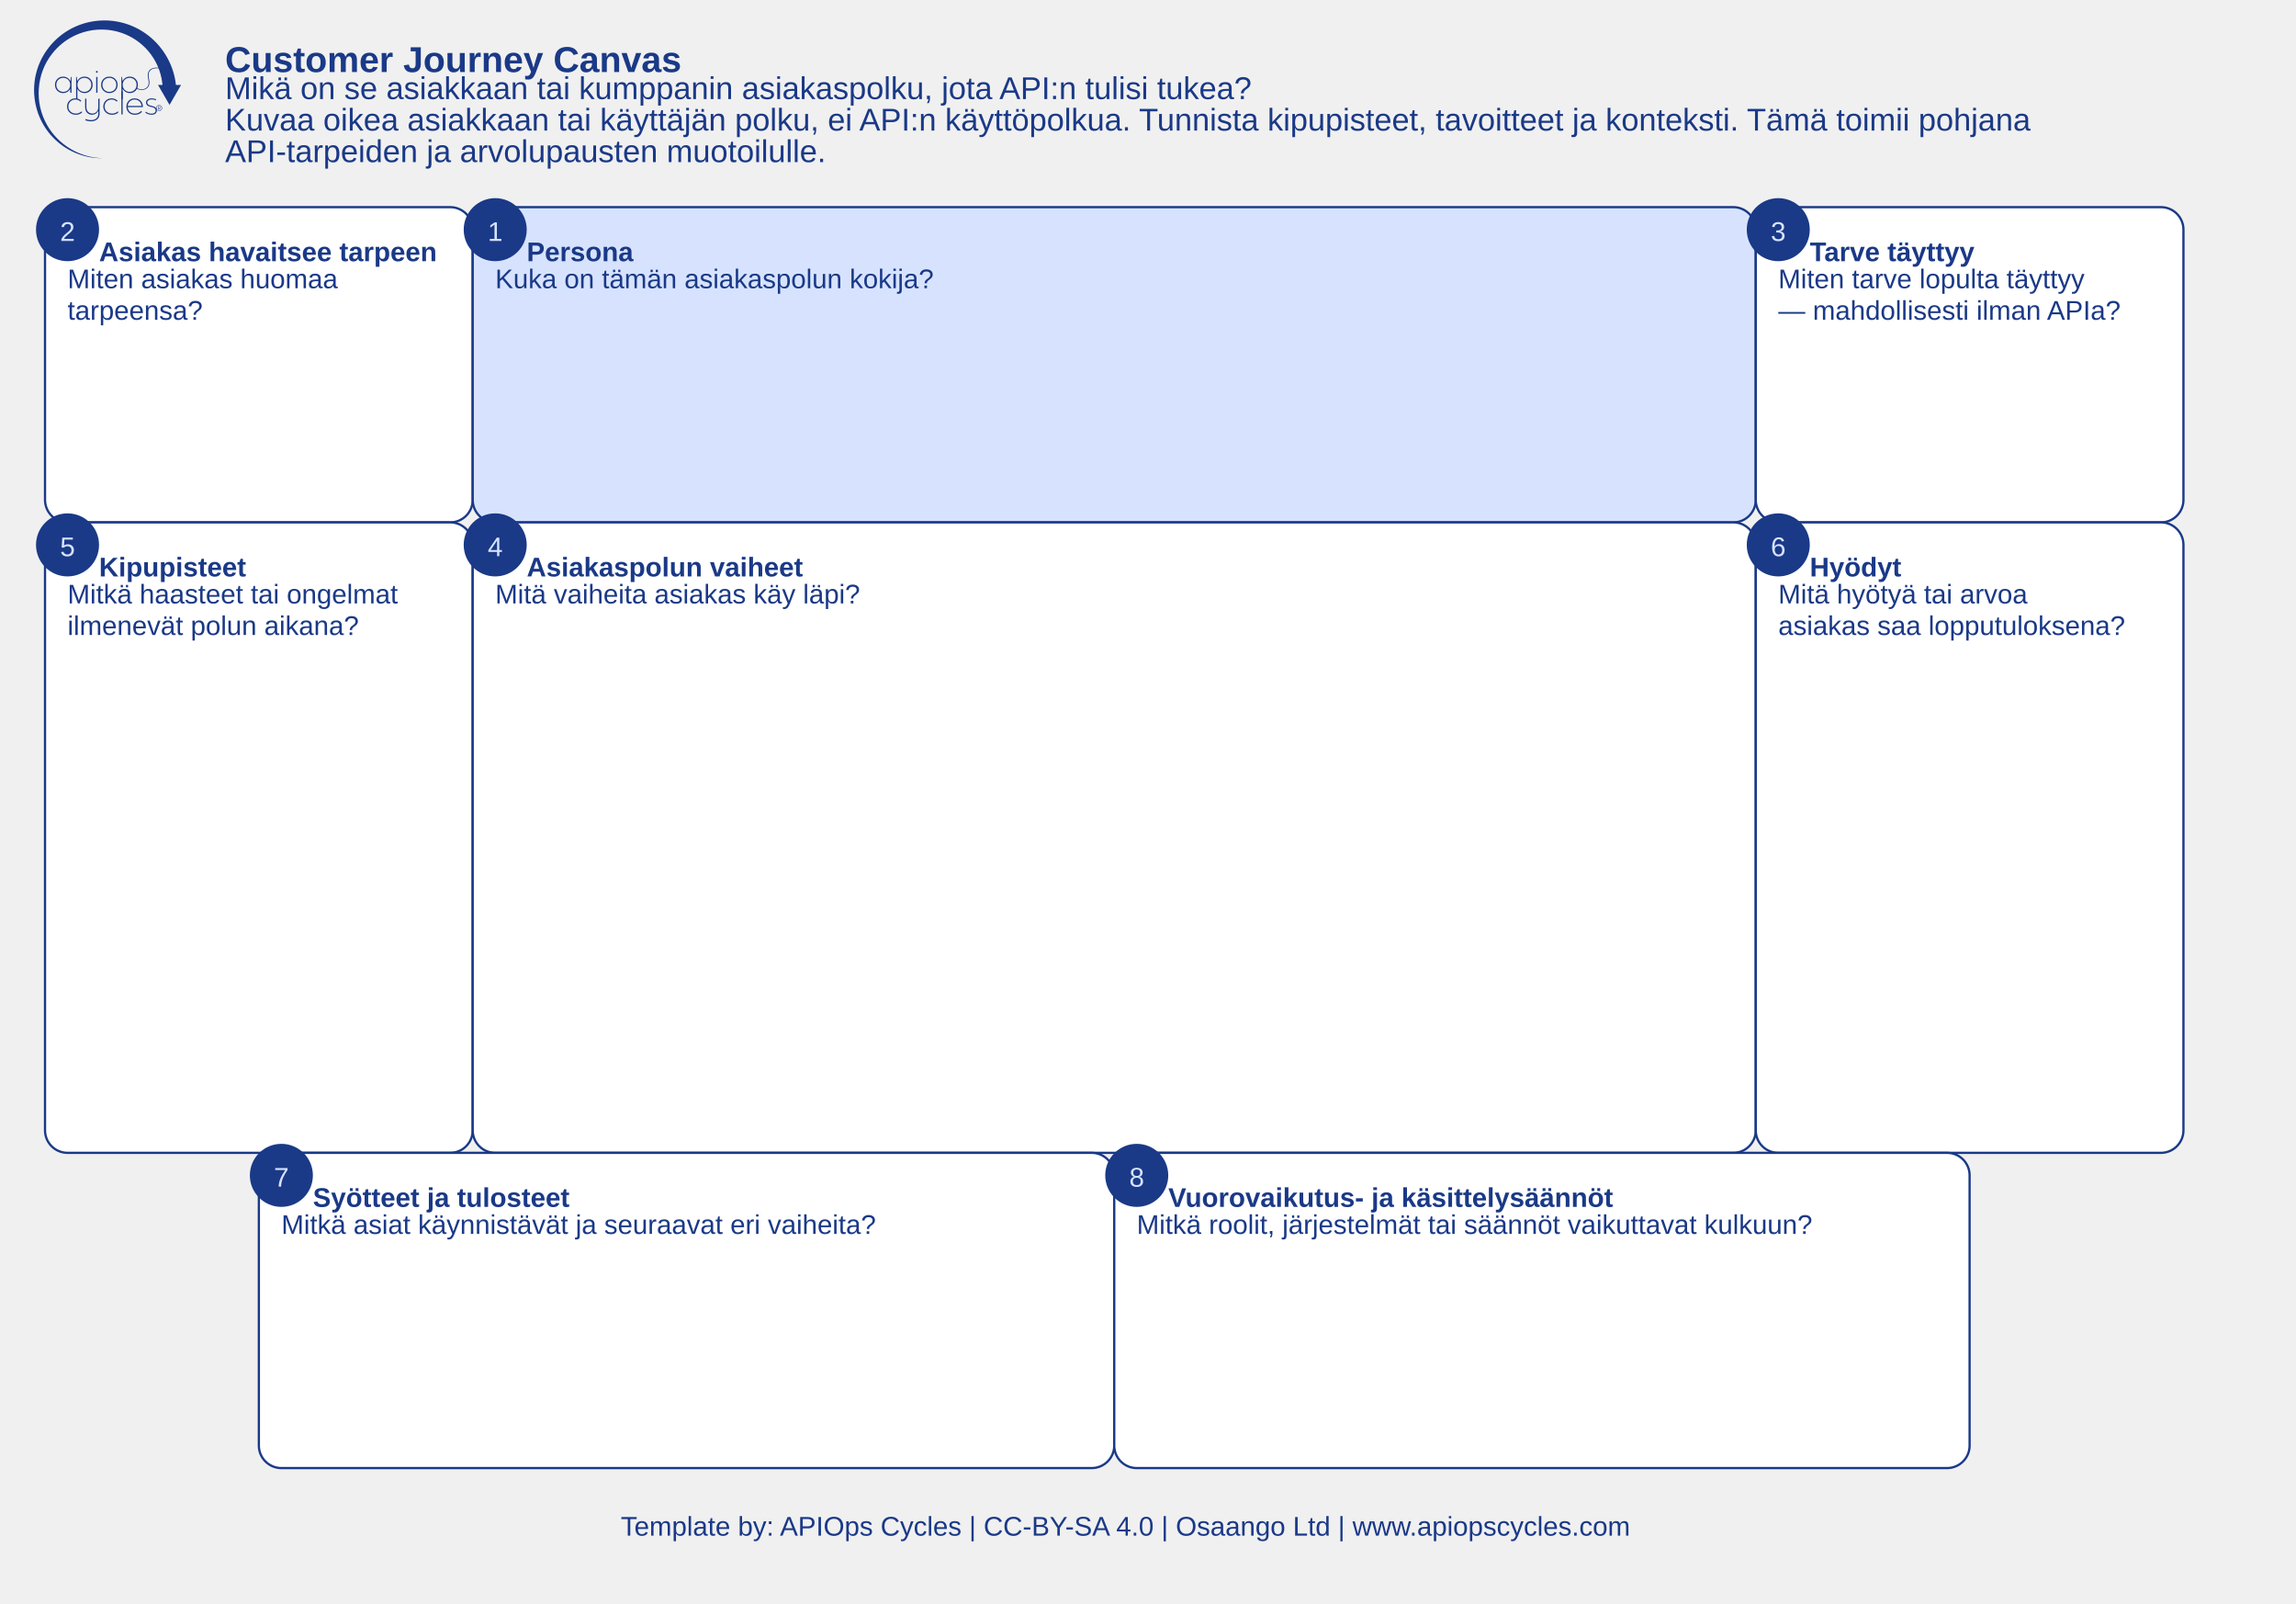
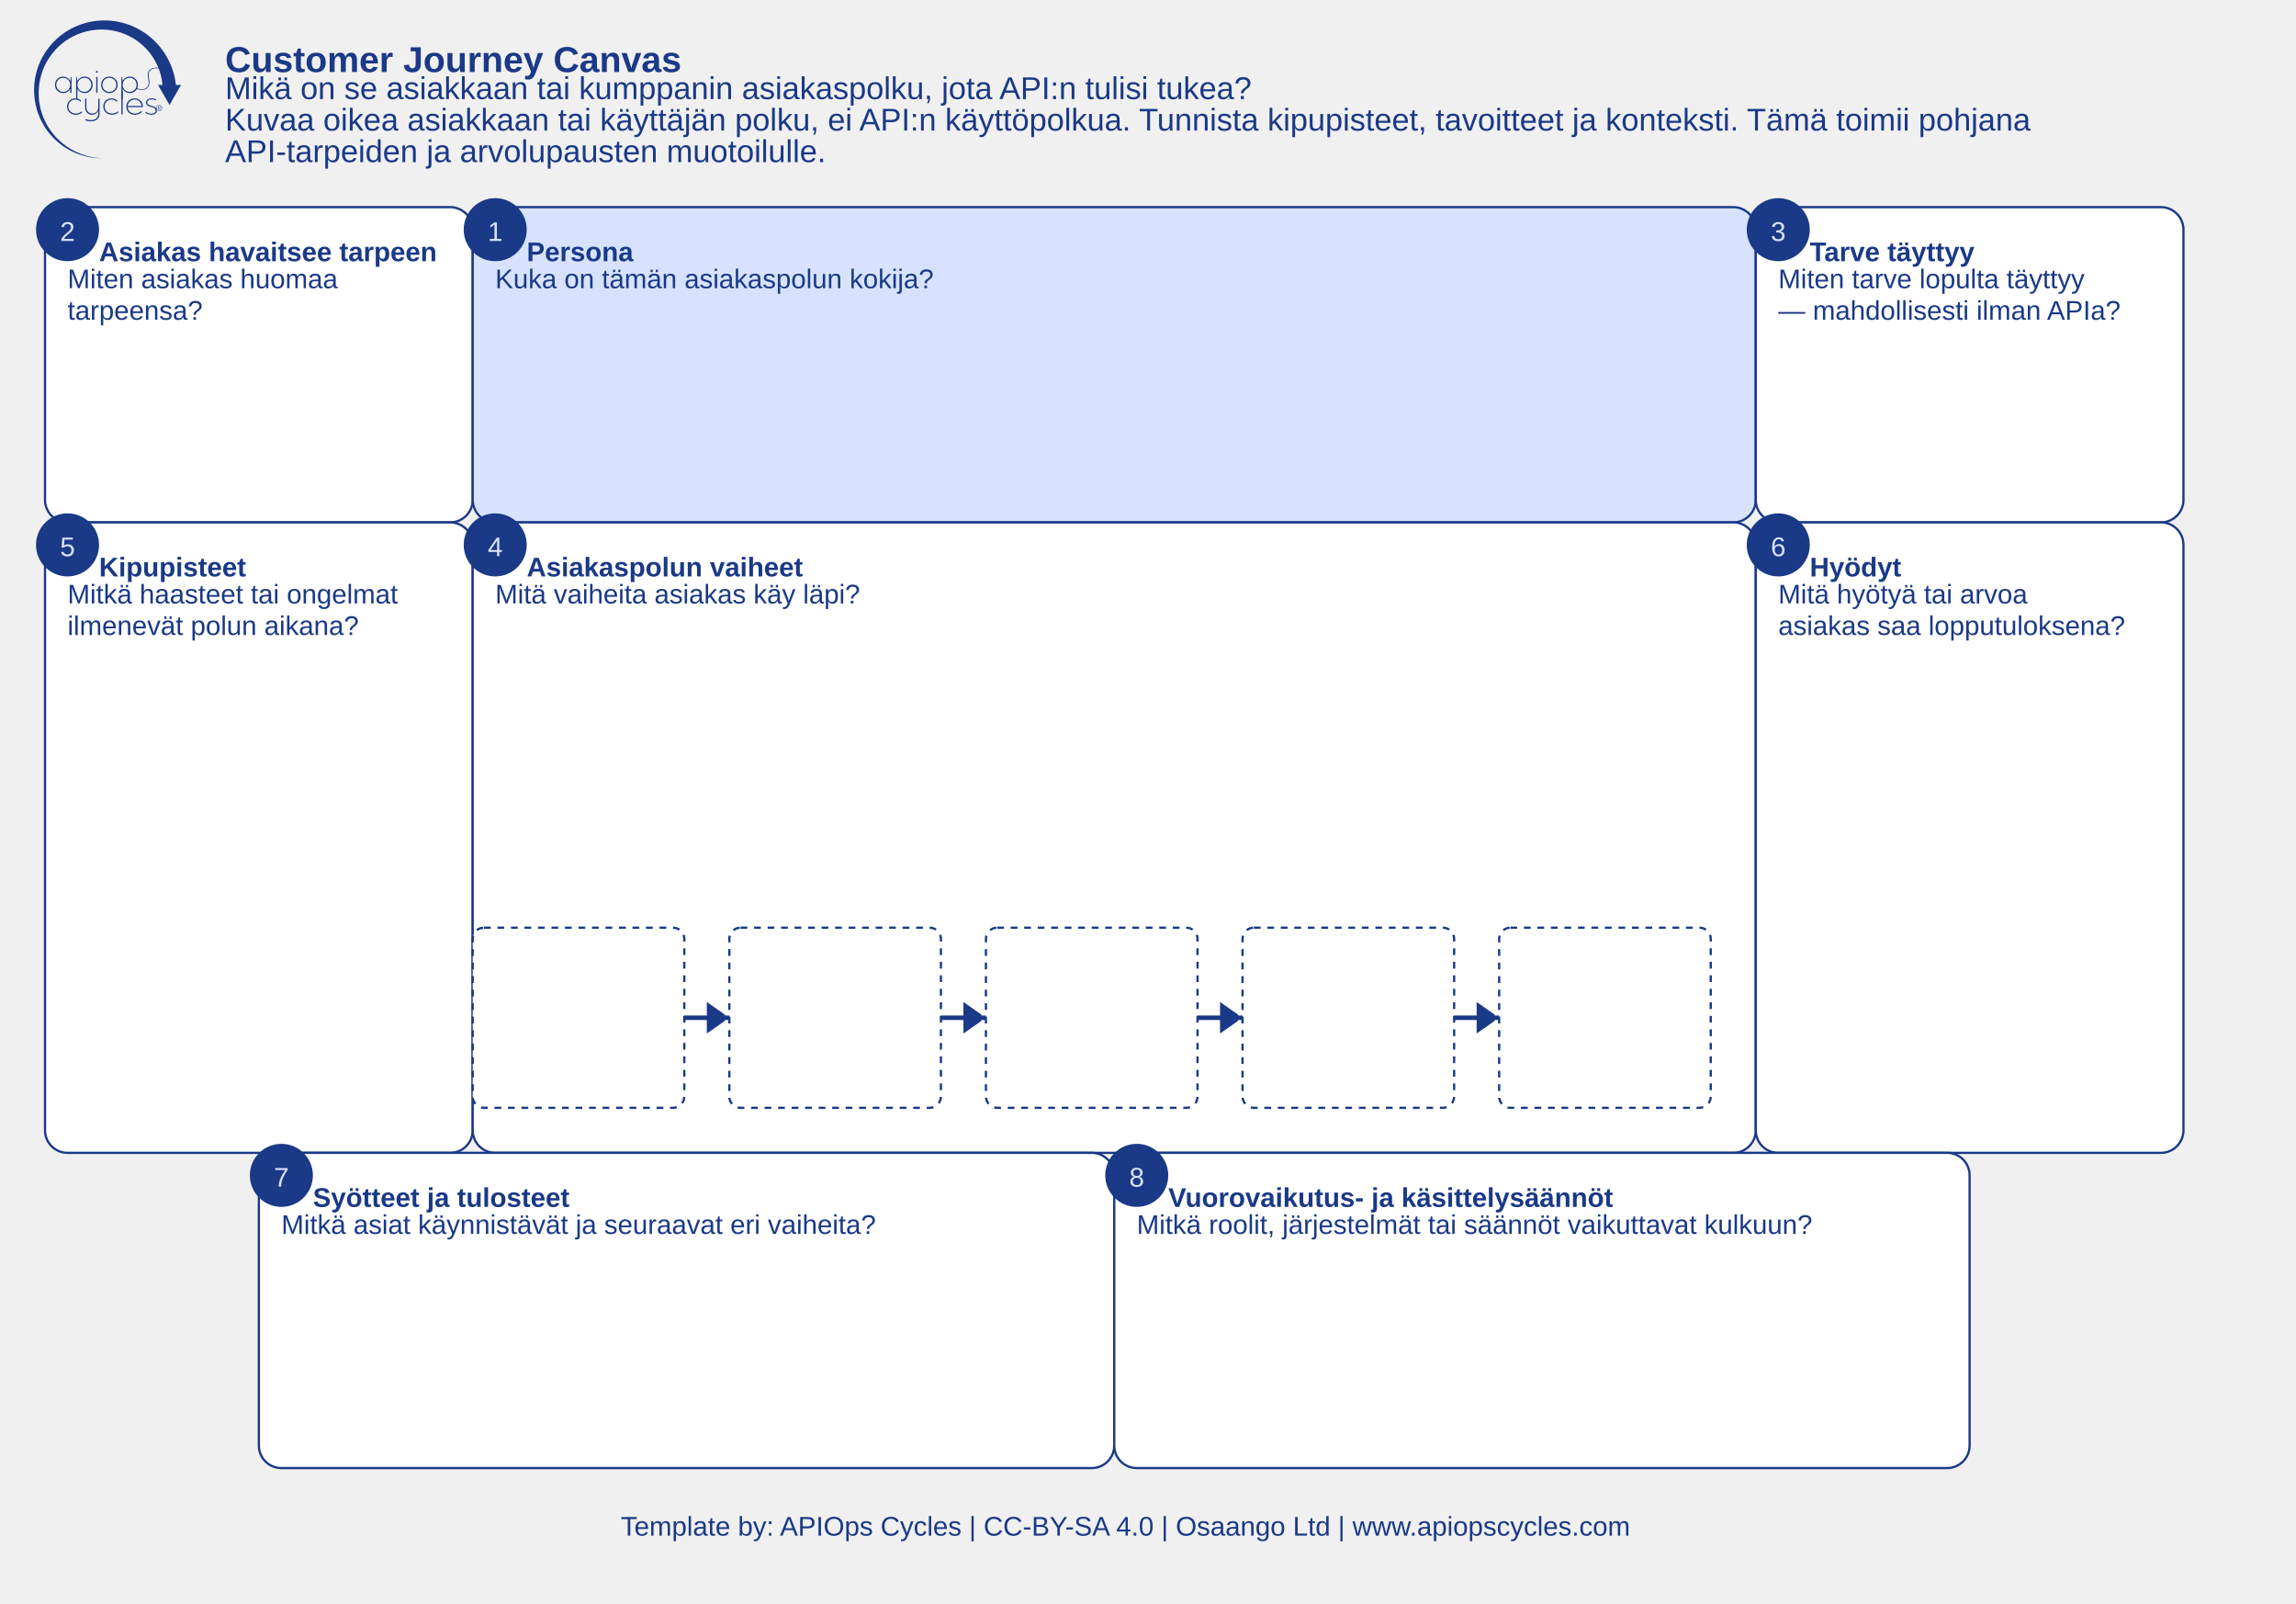
<svg xmlns="http://www.w3.org/2000/svg" width="1020" height="712" font-family="Arial, sans-serif" font-size="12" style="background-color: #f8fafc">
  <defs>
    <filter id="shadow">
      <feDropShadow dx="3" dy="3" stdDeviation="2" flood-color="rgba(0, 0, 0, 0.2)" />
    </filter>
  </defs>
  <g transform="translate(10, 5) scale(0.1,0.1)">
    <svg width="756" zoomAndPan="magnify" viewBox="0 0 567 567" height="756" preserveAspectRatio="xMidYMid meet" version="1.0" id="svg47">
      <defs id="defs5">
        <g id="g1" />
        <clipPath id="ecfbc6fc50">
          <path d="M 0.5 0 L 566.5 0 L 566.5 566 L 0.5 566 Z M 0.5 0 " clip-rule="nonzero" id="path1" />
        </clipPath>
        <clipPath id="4ee1efe14e">
          <path d="M 38 30 L 528.191 30 L 528.191 490 L 38 490 Z M 38 30 " clip-rule="nonzero" id="path2" />
        </clipPath>
        <clipPath id="631ef147b9">
          <path d="M 380 187 L 464 187 L 464 283 L 380 283 Z M 380 187 " clip-rule="nonzero" id="path3" />
        </clipPath>
        <clipPath id="dc9e064c61">
          <path d="M 463.609 187.988 L 458.23 287.418 L 379.734 283.168 L 385.113 183.742 Z M 463.609 187.988 " clip-rule="nonzero" id="path4" />
        </clipPath>
        <clipPath id="06f743e2a4">
          <path d="M 379.477 282.957 L 384.855 183.527 L 463.352 187.773 L 457.973 287.203 Z M 379.477 282.957 " clip-rule="nonzero" id="path5" />
        </clipPath>
      </defs>
      <g clip-path="url(#4ee1efe14e)" id="g8" style="fill:#1a3987;fill-opacity:1">
        <path fill="#ffffff" d="M 116.617 434.637 C 158.09 470.828 212.988 490.789 267.996 489.473 C 191.457 488.059 119.762 445.711 81.969 379.109 C 39.125 305.152 45.559 208.793 98.371 141.828 C 178.516 39.051 332.074 32.734 418.133 131.543 C 443.988 161.492 460.848 199.008 465.605 238.27 C 465.902 240.664 466.145 243.062 466.34 245.465 L 451.488 245.465 L 489.855 311.918 L 528.223 245.465 L 511.156 245.465 C 510.668 240.906 510.059 236.363 509.301 231.844 C 499.641 173.074 467.293 118.582 420.492 81.809 C 314.559 -1.688 159.801 18.852 81.219 129.086 C 13.043 224.371 27.914 357.969 116.617 434.637 " fill-opacity="1" fill-rule="nonzero" id="path8" style="fill:#1a3987;fill-opacity:1" />
      </g>
      <g fill="#ffffff" fill-opacity="1" id="g11" style="fill:#1a3987;fill-opacity:1">
        <g transform="translate(143.5886, 343.5815)" id="g10" style="fill:#1a3987;fill-opacity:1">
          <g id="g9" style="fill:#1a3987;fill-opacity:1">
            <path d="M 34.234 1.172 C 28.742 1.172 23.773 0.016 19.328 -2.297 C 14.879 -4.617 11.363 -7.844 8.781 -11.969 C 6.195 -16.094 4.906 -20.832 4.906 -26.188 C 4.906 -31.551 6.129 -36.273 8.578 -40.359 C 11.035 -44.453 14.32 -47.66 18.438 -49.984 C 22.562 -52.305 27.176 -53.469 32.281 -53.469 C 36.207 -53.469 39.938 -52.781 43.469 -51.406 C 47 -50.031 49.973 -47.938 52.391 -45.125 L 49.547 -42.391 C 47.516 -44.672 45.039 -46.43 42.125 -47.672 C 39.219 -48.922 35.938 -49.547 32.281 -49.547 C 28.031 -49.547 24.141 -48.562 20.609 -46.594 C 17.078 -44.633 14.281 -41.906 12.219 -38.406 C 10.156 -34.906 9.125 -30.832 9.125 -26.188 C 9.125 -21.613 10.234 -17.562 12.453 -14.031 C 14.68 -10.5 17.691 -7.734 21.484 -5.734 C 25.273 -3.742 29.523 -2.75 34.234 -2.75 C 38.098 -2.75 41.629 -3.453 44.828 -4.859 C 48.035 -6.266 51.176 -8.113 54.25 -10.406 L 54.25 -5.594 C 51.438 -3.438 48.363 -1.77 45.031 -0.594 C 41.695 0.582 38.098 1.172 34.234 1.172 Z M 34.234 1.172 " id="path9" style="fill:#1a3987;fill-opacity:1" />
          </g>
        </g>
      </g>
      <g fill="#ffffff" fill-opacity="1" id="g14" style="fill:#1a3987;fill-opacity:1">
        <g transform="translate(200.9774, 343.5815)" id="g13" style="fill:#1a3987;fill-opacity:1">
          <g id="g12" style="fill:#1a3987;fill-opacity:1">
            <path d="M 26.688 23.156 C 24.988 23.156 23.039 22.988 20.844 22.656 C 18.656 22.332 16.461 21.91 14.266 21.391 C 12.078 20.867 10.102 20.312 8.344 19.719 L 9.422 15.594 C 11.973 16.582 14.848 17.398 18.047 18.047 C 21.254 18.703 24.164 19.031 26.781 19.031 C 31.289 19.031 35.41 18.312 39.141 16.875 C 42.867 15.438 45.859 13.113 48.109 9.906 C 50.367 6.707 51.5 2.52 51.5 -2.656 L 51.5 -11.281 L 51.016 -11.281 C 49.055 -7.488 46.273 -4.461 42.672 -2.203 C 39.078 0.047 35.086 1.172 30.703 1.172 C 26.191 1.172 22.203 0.16 18.734 -1.859 C 15.273 -3.891 12.562 -6.77 10.594 -10.5 C 8.633 -14.227 7.656 -18.645 7.656 -23.75 L 7.656 -52.391 L 11.875 -52.391 L 11.875 -23.844 C 11.875 -19.52 12.723 -15.789 14.422 -12.656 C 16.117 -9.52 18.473 -7.098 21.484 -5.391 C 24.492 -3.691 27.895 -2.844 31.688 -2.844 C 35.352 -2.844 38.688 -3.738 41.688 -5.531 C 44.695 -7.332 47.082 -9.801 48.844 -12.938 C 50.613 -16.082 51.5 -19.719 51.5 -23.844 L 51.5 -52.391 L 55.719 -52.391 L 55.719 -2.656 C 55.719 3.301 54.395 8.191 51.75 12.016 C 49.102 15.848 45.586 18.66 41.203 20.453 C 36.816 22.254 31.977 23.156 26.688 23.156 Z M 26.688 23.156 " id="path11" style="fill:#1a3987;fill-opacity:1" />
          </g>
        </g>
      </g>
      <g fill="#ffffff" fill-opacity="1" id="g17" style="fill:#1a3987;fill-opacity:1">
        <g transform="translate(264.3502, 343.5815)" id="g16" style="fill:#1a3987;fill-opacity:1">
          <g id="g15" style="fill:#1a3987;fill-opacity:1">
            <path d="M 34.234 1.172 C 28.742 1.172 23.773 0.016 19.328 -2.297 C 14.879 -4.617 11.363 -7.844 8.781 -11.969 C 6.195 -16.094 4.906 -20.832 4.906 -26.188 C 4.906 -31.551 6.129 -36.273 8.578 -40.359 C 11.035 -44.453 14.32 -47.66 18.438 -49.984 C 22.562 -52.305 27.176 -53.469 32.281 -53.469 C 36.207 -53.469 39.938 -52.781 43.469 -51.406 C 47 -50.031 49.973 -47.938 52.391 -45.125 L 49.547 -42.391 C 47.516 -44.672 45.039 -46.43 42.125 -47.672 C 39.219 -48.922 35.938 -49.547 32.281 -49.547 C 28.031 -49.547 24.141 -48.562 20.609 -46.594 C 17.078 -44.633 14.281 -41.906 12.219 -38.406 C 10.156 -34.906 9.125 -30.832 9.125 -26.188 C 9.125 -21.613 10.234 -17.562 12.453 -14.031 C 14.68 -10.5 17.691 -7.734 21.484 -5.734 C 25.273 -3.742 29.523 -2.75 34.234 -2.75 C 38.098 -2.75 41.629 -3.453 44.828 -4.859 C 48.035 -6.266 51.176 -8.113 54.25 -10.406 L 54.25 -5.594 C 51.438 -3.438 48.363 -1.77 45.031 -0.594 C 41.695 0.582 38.098 1.172 34.234 1.172 Z M 34.234 1.172 " id="path14" style="fill:#1a3987;fill-opacity:1" />
          </g>
        </g>
      </g>
      <g fill="#ffffff" fill-opacity="1" id="g20" style="fill:#1a3987;fill-opacity:1">
        <g transform="translate(321.739, 343.5815)" id="g19" style="fill:#1a3987;fill-opacity:1">
          <g id="g18" style="fill:#1a3987;fill-opacity:1">
            <path d="M 7.656 0 L 7.656 -76.422 L 11.875 -76.422 L 11.875 0 Z M 7.656 0 " id="path17" style="fill:#1a3987;fill-opacity:1" />
          </g>
        </g>
      </g>
      <g fill="#ffffff" fill-opacity="1" id="g23" style="fill:#1a3987;fill-opacity:1">
        <g transform="translate(341.261, 343.5815)" id="g22" style="fill:#1a3987;fill-opacity:1">
          <g id="g21" style="fill:#1a3987;fill-opacity:1">
            <path d="M 33.266 1.172 C 27.566 1.172 22.594 0.016 18.344 -2.297 C 14.094 -4.617 10.789 -7.844 8.438 -11.969 C 6.082 -16.094 4.906 -20.832 4.906 -26.188 C 4.906 -31.551 6.129 -36.273 8.578 -40.359 C 11.035 -44.453 14.32 -47.66 18.438 -49.984 C 22.562 -52.305 27.176 -53.469 32.281 -53.469 C 37.383 -53.469 42.008 -52.305 46.156 -49.984 C 50.312 -47.66 53.598 -44.453 56.016 -40.359 C 58.441 -36.273 59.656 -31.551 59.656 -26.188 L 59.656 -24.328 L 9.219 -24.328 C 9.477 -20.078 10.641 -16.316 12.703 -13.047 C 14.766 -9.773 17.547 -7.238 21.047 -5.438 C 24.547 -3.645 28.617 -2.75 33.266 -2.75 C 37.316 -2.75 41.172 -3.5 44.828 -5 C 48.492 -6.508 51.602 -8.766 54.156 -11.766 L 56.906 -8.531 C 53.895 -5.133 50.328 -2.664 46.203 -1.125 C 42.086 0.406 37.773 1.172 33.266 1.172 Z M 9.219 -28.156 L 55.328 -28.156 C 55.066 -32.406 53.875 -36.133 51.75 -39.344 C 49.625 -42.551 46.875 -45.051 43.5 -46.844 C 40.133 -48.645 36.395 -49.547 32.281 -49.547 C 28.219 -49.547 24.504 -48.645 21.141 -46.844 C 17.773 -45.051 15.031 -42.551 12.906 -39.344 C 10.781 -36.133 9.551 -32.406 9.219 -28.156 Z M 9.219 -28.156 " id="path20" style="fill:#1a3987;fill-opacity:1" />
          </g>
        </g>
      </g>
      <g fill="#ffffff" fill-opacity="1" id="g26" style="fill:#1a3987;fill-opacity:1">
        <g transform="translate(405.8111, 343.5815)" id="g25" style="fill:#1a3987;fill-opacity:1">
          <g id="g24" style="fill:#1a3987;fill-opacity:1">
            <path d="M 24.328 1.172 C 20.211 1.172 16.367 0.52 12.797 -0.781 C 9.234 -2.094 6.145 -3.695 3.531 -5.594 L 5.203 -9.031 C 7.492 -7.195 10.27 -5.641 13.531 -4.359 C 16.801 -3.086 20.336 -2.453 24.141 -2.453 C 28.316 -2.453 31.613 -3.383 34.031 -5.25 C 36.457 -7.113 37.672 -9.516 37.672 -12.453 C 37.672 -15.535 36.656 -18.07 34.625 -20.062 C 32.602 -22.062 28.711 -23.648 22.953 -24.828 C 16.68 -26.129 12.234 -28.07 9.609 -30.656 C 6.992 -33.238 5.688 -36.426 5.688 -40.219 C 5.688 -42.645 6.453 -44.852 7.984 -46.844 C 9.523 -48.844 11.672 -50.445 14.422 -51.656 C 17.172 -52.863 20.375 -53.469 24.031 -53.469 C 27.102 -53.469 29.832 -53.207 32.219 -52.688 C 34.613 -52.164 36.859 -51.508 38.953 -50.719 L 38.953 -46.797 C 36.984 -47.648 34.77 -48.367 32.312 -48.953 C 29.863 -49.547 27.07 -49.844 23.938 -49.844 C 19.75 -49.844 16.363 -48.895 13.781 -47 C 11.195 -45.102 9.906 -42.844 9.906 -40.219 C 9.906 -38.457 10.312 -36.836 11.125 -35.359 C 11.945 -33.891 13.406 -32.582 15.5 -31.438 C 17.594 -30.301 20.602 -29.305 24.531 -28.453 C 30.938 -27.078 35.43 -25.098 38.016 -22.516 C 40.598 -19.93 41.891 -16.613 41.891 -12.562 C 41.891 -8.633 40.301 -5.363 37.125 -2.75 C 33.957 -0.133 29.691 1.172 24.328 1.172 Z M 24.328 1.172 " id="path23" style="fill:#1a3987;fill-opacity:1" />
          </g>
        </g>
      </g>
      <g fill="#ffffff" fill-opacity="1" id="g29" style="fill:#1a3987;fill-opacity:1">
        <g transform="translate(103.1736,271.3029)" id="g28" style="fill:#1a3987;fill-opacity:1">
          <g id="g27" style="fill:#1a3987;fill-opacity:1">
            <path d="m 31.969,1.188 c -4.98,0 -9.508,-1.164 -13.578,-3.484 -4.062,-2.332 -7.293,-5.566 -9.688,-9.703 -2.398,-4.133 -3.594,-8.891 -3.594,-14.266 0,-5.375 1.195,-10.109 3.594,-14.203 2.395,-4.102 5.625,-7.316 9.688,-9.641 4.07,-2.332 8.598,-3.5 13.578,-3.5 5.188,0 9.875,1.262 14.062,3.781 4.195,2.523 7.414,5.98 9.656,10.375 h 0.578 L 57.844,-52.531 h 2.266 V 0 H 55.875 V -12.297 H 55.281 C 52.988,-8.098 49.789,-4.801 45.688,-2.406 41.594,-0.008 37.02,1.188 31.969,1.188 Z M 32.562,-2.75 c 4.332,0 8.25,-1 11.75,-3 3.508,-2 6.297,-4.77 8.359,-8.312 2.07,-3.539 3.109,-7.609 3.109,-12.203 0,-4.656 -1.039,-8.738 -3.109,-12.25 -2.062,-3.508 -4.852,-6.242 -8.359,-8.203 -3.5,-1.969 -7.418,-2.953 -11.75,-2.953 -4.262,0 -8.148,0.984 -11.656,2.953 -3.512,1.961 -6.32,4.695 -8.422,8.203 -2.094,3.512 -3.141,7.594 -3.141,12.25 0,4.594 1.031,8.664 3.094,12.203 2.07,3.543 4.879,6.312 8.422,8.312 3.539,2 7.441,3 11.703,3 z m 0,0" id="path26" style="fill:#1a3987;fill-opacity:1" />
          </g>
        </g>
      </g>
      <g fill="#ffffff" fill-opacity="1" id="g32" style="fill:#1a3987;fill-opacity:1">
        <g transform="translate(170.9521,271.3029)" id="g31" style="fill:#1a3987;fill-opacity:1">
          <g id="g30" style="fill:#1a3987;fill-opacity:1">
            <path d="M 7.672,21.734 V -52.531 H 9.938 l 1.578,13.078 H 12 c 2.289,-4.395 5.535,-7.852 9.734,-10.375 4.195,-2.52 8.891,-3.781 14.078,-3.781 4.977,0 9.5,1.168 13.562,3.5 4.07,2.324 7.305,5.539 9.703,9.641 2.395,4.094 3.594,8.828 3.594,14.203 0,5.375 -1.199,10.133 -3.594,14.266 C 56.68,-7.863 53.445,-4.629 49.375,-2.297 45.312,0.023 40.789,1.188 35.812,1.188 30.82,1.188 26.258,-0.008 22.125,-2.406 18,-4.801 14.789,-8.066 12.5,-12.203 h -0.594 v 33.938 z M 35.219,-2.75 c 4.258,0 8.145,-1 11.656,-3 3.508,-2 6.297,-4.77 8.359,-8.312 2.07,-3.539 3.109,-7.609 3.109,-12.203 0,-4.656 -1.039,-8.738 -3.109,-12.25 -2.062,-3.508 -4.852,-6.242 -8.359,-8.203 -3.512,-1.969 -7.398,-2.953 -11.656,-2.953 -4.262,0 -8.164,0.984 -11.703,2.953 -3.543,1.961 -6.352,4.695 -8.422,8.203 -2.062,3.512 -3.094,7.594 -3.094,12.25 0,4.594 1.031,8.664 3.094,12.203 2.07,3.543 4.879,6.312 8.422,8.312 3.539,2 7.441,3 11.703,3 z m 0,0" id="path29" style="fill:#1a3987;fill-opacity:1" />
          </g>
        </g>
      </g>
      <g fill="#ffffff" fill-opacity="1" id="g35" style="fill:#1a3987;fill-opacity:1">
        <g transform="translate(238.2387, 271.3029)" id="g34" style="fill:#1a3987;fill-opacity:1">
          <g id="g33" style="fill:#1a3987;fill-opacity:1">
            <path d="M 9.438 -66.406 C 8.594 -66.406 7.859 -66.711 7.234 -67.328 C 6.609 -67.953 6.297 -68.691 6.297 -69.547 C 6.297 -70.398 6.609 -71.117 7.234 -71.703 C 7.859 -72.297 8.594 -72.594 9.438 -72.594 C 10.289 -72.594 11.016 -72.297 11.609 -71.703 C 12.203 -71.117 12.5 -70.398 12.5 -69.547 C 12.5 -68.691 12.203 -67.953 11.609 -67.328 C 11.016 -66.711 10.289 -66.406 9.438 -66.406 Z M 7.281 0 L 7.281 -52.531 L 11.609 -52.531 L 11.609 0 Z M 7.281 0 " id="path32" style="fill:#1a3987;fill-opacity:1" />
          </g>
        </g>
      </g>
      <g fill="#ffffff" fill-opacity="1" id="g38" style="fill:#1a3987;fill-opacity:1">
        <g transform="translate(257.0278,271.3029)" id="g37" style="fill:#1a3987;fill-opacity:1">
          <g id="g36" style="fill:#1a3987;fill-opacity:1">
            <path d="m 32.359,1.188 c -5.117,0 -9.742,-1.164 -13.875,-3.484 -4.125,-2.332 -7.418,-5.566 -9.875,-9.703 -2.461,-4.133 -3.688,-8.891 -3.688,-14.266 0,-5.375 1.227,-10.109 3.688,-14.203 2.457,-4.102 5.75,-7.316 9.875,-9.641 4.133,-2.332 8.758,-3.5 13.875,-3.5 5.113,0 9.738,1.168 13.875,3.5 4.133,2.324 7.43,5.539 9.891,9.641 2.457,4.094 3.688,8.828 3.688,14.203 0,5.375 -1.23,10.133 -3.688,14.266 -2.461,4.137 -5.758,7.371 -9.891,9.703 -4.137,2.32 -8.762,3.484 -13.875,3.484 z m 0,-3.938 c 4.332,0 8.254,-1 11.766,-3 3.508,-2 6.297,-4.77 8.359,-8.312 2.062,-3.539 3.094,-7.609 3.094,-12.203 0,-4.656 -1.031,-8.738 -3.094,-12.25 -2.062,-3.508 -4.852,-6.242 -8.359,-8.203 -3.512,-1.969 -7.434,-2.953 -11.766,-2.953 -4.262,0 -8.164,0.984 -11.703,2.953 -3.543,1.961 -6.344,4.695 -8.406,8.203 -2.062,3.512 -3.094,7.594 -3.094,12.25 0,4.594 1.031,8.664 3.094,12.203 2.062,3.543 4.863,6.312 8.406,8.312 3.539,2 7.441,3 11.703,3 z m 0,0" id="path35" style="fill:#1a3987;fill-opacity:1" />
          </g>
        </g>
      </g>
      <g fill="#ffffff" fill-opacity="1" id="g41" style="fill:#1a3987;fill-opacity:1">
        <g transform="translate(321.7568,271.3029)" id="g40" style="fill:#1a3987;fill-opacity:1">
          <g id="g39" style="fill:#1a3987;fill-opacity:1">
            <path d="M 7.672,21.734 V -52.531 H 9.938 l 1.578,13.078 H 12 c 2.289,-4.395 5.535,-7.852 9.734,-10.375 4.195,-2.52 8.891,-3.781 14.078,-3.781 4.977,0 9.5,1.168 13.562,3.5 4.07,2.324 7.305,5.539 9.703,9.641 2.395,4.094 3.594,8.828 3.594,14.203 0,5.375 -1.199,10.133 -3.594,14.266 C 56.68,-7.863 53.445,-4.629 49.375,-2.297 45.312,0.023 40.789,1.188 35.812,1.188 30.82,1.188 26.258,-0.008 22.125,-2.406 18,-4.801 14.789,-8.066 12.5,-12.203 h -0.594 v 33.938 z M 35.219,-2.75 c 4.258,0 8.145,-1 11.656,-3 3.508,-2 6.297,-4.77 8.359,-8.312 2.07,-3.539 3.109,-7.609 3.109,-12.203 0,-4.656 -1.039,-8.738 -3.109,-12.25 -2.062,-3.508 -4.852,-6.242 -8.359,-8.203 -3.512,-1.969 -7.398,-2.953 -11.656,-2.953 -4.262,0 -8.164,0.984 -11.703,2.953 -3.543,1.961 -6.352,4.695 -8.422,8.203 -2.062,3.512 -3.094,7.594 -3.094,12.25 0,4.594 1.031,8.664 3.094,12.203 2.07,3.543 4.879,6.312 8.422,8.312 3.539,2 7.441,3 11.703,3 z m 0,0" id="path38" style="fill:#1a3987;fill-opacity:1" />
          </g>
        </g>
      </g>
      <g fill="#ffffff" fill-opacity="1" id="g44" style="fill:#1a3987;fill-opacity:1">
        <g transform="translate(443.0016, 344.7426)" id="g43" style="fill:#1a3987;fill-opacity:1">
          <g id="g42" style="fill:#1a3987;fill-opacity:1">
            <path d="M 12.016 -12.578 C 10.18 -12.578 8.504 -13.008 6.984 -13.875 C 5.461 -14.75 4.242 -15.93 3.328 -17.422 C 2.41 -18.91 1.953 -20.602 1.953 -22.5 C 1.953 -24.426 2.41 -26.133 3.328 -27.625 C 4.242 -29.113 5.461 -30.289 6.984 -31.156 C 8.504 -32.031 10.18 -32.469 12.016 -32.469 C 13.879 -32.469 15.586 -32.031 17.141 -31.156 C 18.691 -30.289 19.926 -29.113 20.844 -27.625 C 21.758 -26.133 22.219 -24.426 22.219 -22.5 C 22.219 -20.602 21.758 -18.91 20.844 -17.422 C 19.926 -15.93 18.691 -14.75 17.141 -13.875 C 15.586 -13.008 13.879 -12.578 12.016 -12.578 Z M 12.016 -13.922 C 13.691 -13.922 15.172 -14.285 16.453 -15.016 C 17.742 -15.742 18.766 -16.754 19.516 -18.047 C 20.266 -19.336 20.641 -20.82 20.641 -22.5 C 20.641 -24.207 20.266 -25.703 19.516 -26.984 C 18.766 -28.273 17.742 -29.285 16.453 -30.016 C 15.172 -30.742 13.691 -31.109 12.016 -31.109 C 10.398 -31.109 8.957 -30.742 7.688 -30.016 C 6.414 -29.285 5.414 -28.273 4.688 -26.984 C 3.957 -25.703 3.594 -24.207 3.594 -22.5 C 3.594 -20.82 3.957 -19.336 4.688 -18.047 C 5.414 -16.754 6.414 -15.742 7.688 -15.016 C 8.957 -14.285 10.398 -13.922 12.016 -13.922 Z M 8.578 -16.859 L 8.578 -28.312 L 11.547 -28.312 C 13.285 -28.312 14.539 -27.879 15.312 -27.016 C 16.094 -26.148 16.484 -25.109 16.484 -23.891 C 16.484 -23.086 16.281 -22.352 15.875 -21.688 C 15.477 -21.02 14.875 -20.516 14.062 -20.172 L 16.484 -16.859 L 14.672 -16.859 L 12.578 -19.75 L 10.109 -19.75 L 10.109 -16.859 Z M 10.109 -20.906 L 11.453 -20.906 C 12.766 -20.906 13.664 -21.188 14.156 -21.75 C 14.656 -22.312 14.906 -23.023 14.906 -23.891 C 14.906 -24.797 14.656 -25.551 14.156 -26.156 C 13.664 -26.758 12.766 -27.062 11.453 -27.062 L 10.109 -27.062 Z M 10.109 -20.906 " id="path41" style="fill:#1a3987;fill-opacity:1" />
          </g>
        </g>
      </g>
      <g clip-path="url(#631ef147b9)" id="g47" transform="matrix(0.9917124,0,0,0.7826673,3.840058,40.77719)" style="fill:#1a3987;fill-opacity:1">
        <g clip-path="url(#dc9e064c61)" id="g46" style="fill:#1a3987;fill-opacity:1">
          <g clip-path="url(#06f743e2a4)" id="g45" style="fill:#1a3987;fill-opacity:1">
            <path fill="#ffffff" d="m 380.312,275.602 c -0.469,0.598 -0.363,1.461 0.23,1.93 5.379,4.219 12.348,6.117 19.121,5.199 6.773,-0.918 12.988,-4.594 17.051,-10.094 4.625,-6.254 6.59,-14.914 5.836,-25.734 -0.27,-3.887 -0.832,-7.789 -1.375,-11.559 -0.668,-4.652 -1.359,-9.465 -1.492,-14.203 -0.188,-6.918 0.91,-16.555 7.211,-23.152 3.93,-4.113 9.719,-6.754 16.297,-7.43 5.484,-0.566 11.523,0.164 18.465,2.23 0.727,0.215 1.492,-0.199 1.707,-0.926 0.031,-0.105 0.051,-0.211 0.059,-0.32 0.031,-0.617 -0.359,-1.203 -0.98,-1.387 -7.297,-2.172 -13.684,-2.934 -19.531,-2.332 -7.23,0.746 -13.621,3.68 -18,8.266 -6.957,7.281 -8.176,17.684 -7.973,25.129 0.133,4.895 0.84,9.785 1.52,14.516 0.535,3.723 1.09,7.57 1.352,11.359 0.707,10.148 -1.078,18.195 -5.301,23.91 -3.57,4.832 -9.258,8.199 -15.211,9.004 -5.953,0.805 -12.328,-0.93 -17.055,-4.637 -0.598,-0.469 -1.461,-0.367 -1.93,0.23 z m 0,0" fill-opacity="1" fill-rule="nonzero" id="path44" style="fill:#1a3987;fill-opacity:1" />
          </g>
        </g>
      </g>
    </svg>
  </g>
  <text x="100" y="32" text-anchor="start" font-family="Arial, sans-serif" font-size="16" fill="#1a3987" font-weight="bold">
    <tspan>Customer Journey Canvas</tspan>
  </text>
  <text x="100" y="44" text-anchor="start" font-family="Arial, sans-serif" font-size="14" fill="#1a3987">
    <tspan>Mikä on se asiakkaan tai kumppanin asiakaspolku, jota API:n tulisi tukea?</tspan>
  </text>
  <text x="100" y="58" text-anchor="start" font-family="Arial, sans-serif" font-size="14" fill="#1a3987">
    <tspan>Kuvaa oikea asiakkaan tai käyttäjän polku, ei API:n käyttöpolkua. Tunnista kipupisteet, tavoitteet ja konteksti. Tämä toimii pohjana</tspan>
    <tspan x="100" dy="14">API-tarpeiden ja arvolupausten muotoilulle.</tspan>
  </text>
+   <defs>
+     <marker id="journey-arrowhead" markerWidth="4" markerHeight="7" refX="5" refY="3.5" orient="auto">
+       <polygon points="0 0, 5 3.5, 0 7" fill="#1a3987" />
+     </marker>
+   </defs>
  <rect x="20" y="92" width="190" height="140" fill="#ffffff" stroke="#1a3987" rx="10" ry="10" />
  <circle cx="30" cy="102" r="14" fill="#1a3987" />
  <text x="30" y="107" text-anchor="middle" font-family="Arial, sans-serif" font-size="12" fill="#d7e3fe">2</text>
  <text x="44" y="116" text-anchor="start" font-family="Arial, sans-serif" font-size="12" fill="#1a3987" font-weight="bold">
    <tspan>Asiakas havaitsee tarpeen</tspan>
  </text>
  <text x="30" y="128" text-anchor="start" font-family="Arial, sans-serif" font-size="12" fill="#1a3987">
    <tspan>Miten asiakas huomaa</tspan>
    <tspan x="30" dy="14">tarpeensa?</tspan>
  </text>
  <rect x="210" y="92" width="570" height="140" fill="#d7e3fe" stroke="#1a3987" rx="10" ry="10" />
  <circle cx="220" cy="102" r="14" fill="#1a3987" />
  <text x="220" y="107" text-anchor="middle" font-family="Arial, sans-serif" font-size="12" fill="#d7e3fe">1</text>
  <text x="234" y="116" text-anchor="start" font-family="Arial, sans-serif" font-size="12" fill="#1a3987" font-weight="bold">
    <tspan>Persona</tspan>
  </text>
  <text x="220" y="128" text-anchor="start" font-family="Arial, sans-serif" font-size="12" fill="#1a3987">
    <tspan>Kuka on tämän asiakaspolun kokija?</tspan>
  </text>
  <rect x="20" y="232" width="190" height="280" fill="#ffffff" stroke="#1a3987" rx="10" ry="10" />
  <circle cx="30" cy="242" r="14" fill="#1a3987" />
  <text x="30" y="247" text-anchor="middle" font-family="Arial, sans-serif" font-size="12" fill="#d7e3fe">5</text>
  <text x="44" y="256" text-anchor="start" font-family="Arial, sans-serif" font-size="12" fill="#1a3987" font-weight="bold">
    <tspan>Kipupisteet</tspan>
  </text>
  <text x="30" y="268" text-anchor="start" font-family="Arial, sans-serif" font-size="12" fill="#1a3987">
    <tspan>Mitkä haasteet tai ongelmat</tspan>
    <tspan x="30" dy="14">ilmenevät polun aikana?</tspan>
  </text>
  <rect x="210" y="232" width="570" height="280" fill="#ffffff" stroke="#1a3987" rx="10" ry="10" />
+   <g class="cc-journey-steps">
+     <rect x="210" y="412" width="94" height="80" fill="#fff" stroke="#1a3987" stroke-width="1" stroke-dasharray="3" rx="5" ry="5" />
+     <rect x="324" y="412" width="94" height="80" fill="#fff" stroke="#1a3987" stroke-width="1" stroke-dasharray="3" rx="5" ry="5" />
+     <rect x="438" y="412" width="94" height="80" fill="#fff" stroke="#1a3987" stroke-width="1" stroke-dasharray="3" rx="5" ry="5" />
+     <rect x="552" y="412" width="94" height="80" fill="#fff" stroke="#1a3987" stroke-width="1" stroke-dasharray="3" rx="5" ry="5" />
+     <rect x="666" y="412" width="94" height="80" fill="#fff" stroke="#1a3987" stroke-width="1" stroke-dasharray="3" rx="5" ry="5" />
+     <line x1="304" y1="452" x2="324" y2="452" stroke="#1a3987" stroke-width="2" marker-end="url(#journey-arrowhead)" />
+     <line x1="418" y1="452" x2="438" y2="452" stroke="#1a3987" stroke-width="2" marker-end="url(#journey-arrowhead)" />
+     <line x1="532" y1="452" x2="552" y2="452" stroke="#1a3987" stroke-width="2" marker-end="url(#journey-arrowhead)" />
+     <line x1="646" y1="452" x2="666" y2="452" stroke="#1a3987" stroke-width="2" marker-end="url(#journey-arrowhead)" />
+   </g>
  <circle cx="220" cy="242" r="14" fill="#1a3987" />
  <text x="220" y="247" text-anchor="middle" font-family="Arial, sans-serif" font-size="12" fill="#d7e3fe">4</text>
  <text x="234" y="256" text-anchor="start" font-family="Arial, sans-serif" font-size="12" fill="#1a3987" font-weight="bold">
    <tspan>Asiakaspolun vaiheet</tspan>
  </text>
  <text x="220" y="268" text-anchor="start" font-family="Arial, sans-serif" font-size="12" fill="#1a3987">
    <tspan>Mitä vaiheita asiakas käy läpi?</tspan>
  </text>
  <rect x="780" y="92" width="190" height="140" fill="#ffffff" stroke="#1a3987" rx="10" ry="10" />
  <circle cx="790" cy="102" r="14" fill="#1a3987" />
  <text x="790" y="107" text-anchor="middle" font-family="Arial, sans-serif" font-size="12" fill="#d7e3fe">3</text>
  <text x="804" y="116" text-anchor="start" font-family="Arial, sans-serif" font-size="12" fill="#1a3987" font-weight="bold">
    <tspan>Tarve täyttyy</tspan>
  </text>
  <text x="790" y="128" text-anchor="start" font-family="Arial, sans-serif" font-size="12" fill="#1a3987">
    <tspan>Miten tarve lopulta täyttyy</tspan>
    <tspan x="790" dy="14">— mahdollisesti ilman APIa?</tspan>
  </text>
  <rect x="780" y="232" width="190" height="280" fill="#ffffff" stroke="#1a3987" rx="10" ry="10" />
  <circle cx="790" cy="242" r="14" fill="#1a3987" />
  <text x="790" y="247" text-anchor="middle" font-family="Arial, sans-serif" font-size="12" fill="#d7e3fe">6</text>
  <text x="804" y="256" text-anchor="start" font-family="Arial, sans-serif" font-size="12" fill="#1a3987" font-weight="bold">
    <tspan>Hyödyt</tspan>
  </text>
  <text x="790" y="268" text-anchor="start" font-family="Arial, sans-serif" font-size="12" fill="#1a3987">
    <tspan>Mitä hyötyä tai arvoa</tspan>
    <tspan x="790" dy="14">asiakas saa lopputuloksena?</tspan>
  </text>
  <rect x="115" y="512" width="380" height="140" fill="#ffffff" stroke="#1a3987" rx="10" ry="10" />
  <circle cx="125" cy="522" r="14" fill="#1a3987" />
  <text x="125" y="527" text-anchor="middle" font-family="Arial, sans-serif" font-size="12" fill="#d7e3fe">7</text>
  <text x="139" y="536" text-anchor="start" font-family="Arial, sans-serif" font-size="12" fill="#1a3987" font-weight="bold">
    <tspan>Syötteet ja tulosteet</tspan>
  </text>
  <text x="125" y="548" text-anchor="start" font-family="Arial, sans-serif" font-size="12" fill="#1a3987">
    <tspan>Mitkä asiat käynnistävät ja seuraavat eri vaiheita?</tspan>
  </text>
  <rect x="495" y="512" width="380" height="140" fill="#ffffff" stroke="#1a3987" rx="10" ry="10" />
  <circle cx="505" cy="522" r="14" fill="#1a3987" />
  <text x="505" y="527" text-anchor="middle" font-family="Arial, sans-serif" font-size="12" fill="#d7e3fe">8</text>
  <text x="519" y="536" text-anchor="start" font-family="Arial, sans-serif" font-size="12" fill="#1a3987" font-weight="bold">
    <tspan>Vuorovaikutus- ja käsittelysäännöt</tspan>
  </text>
  <text x="505" y="548" text-anchor="start" font-family="Arial, sans-serif" font-size="12" fill="#1a3987">
    <tspan>Mitkä roolit, järjestelmät tai säännöt vaikuttavat kulkuun?</tspan>
  </text>
  <text class="footer" x="500" y="682" text-anchor="middle" font-family="Arial, sans-serif" font-size="12" fill="#1a3987">Template by: APIOps Cycles | CC-BY-SA 4.0 | Osaango Ltd | <a href="http://www.apiopscycles.com" target="_blank">www.apiopscycles.com</a>
  </text>
</svg>
